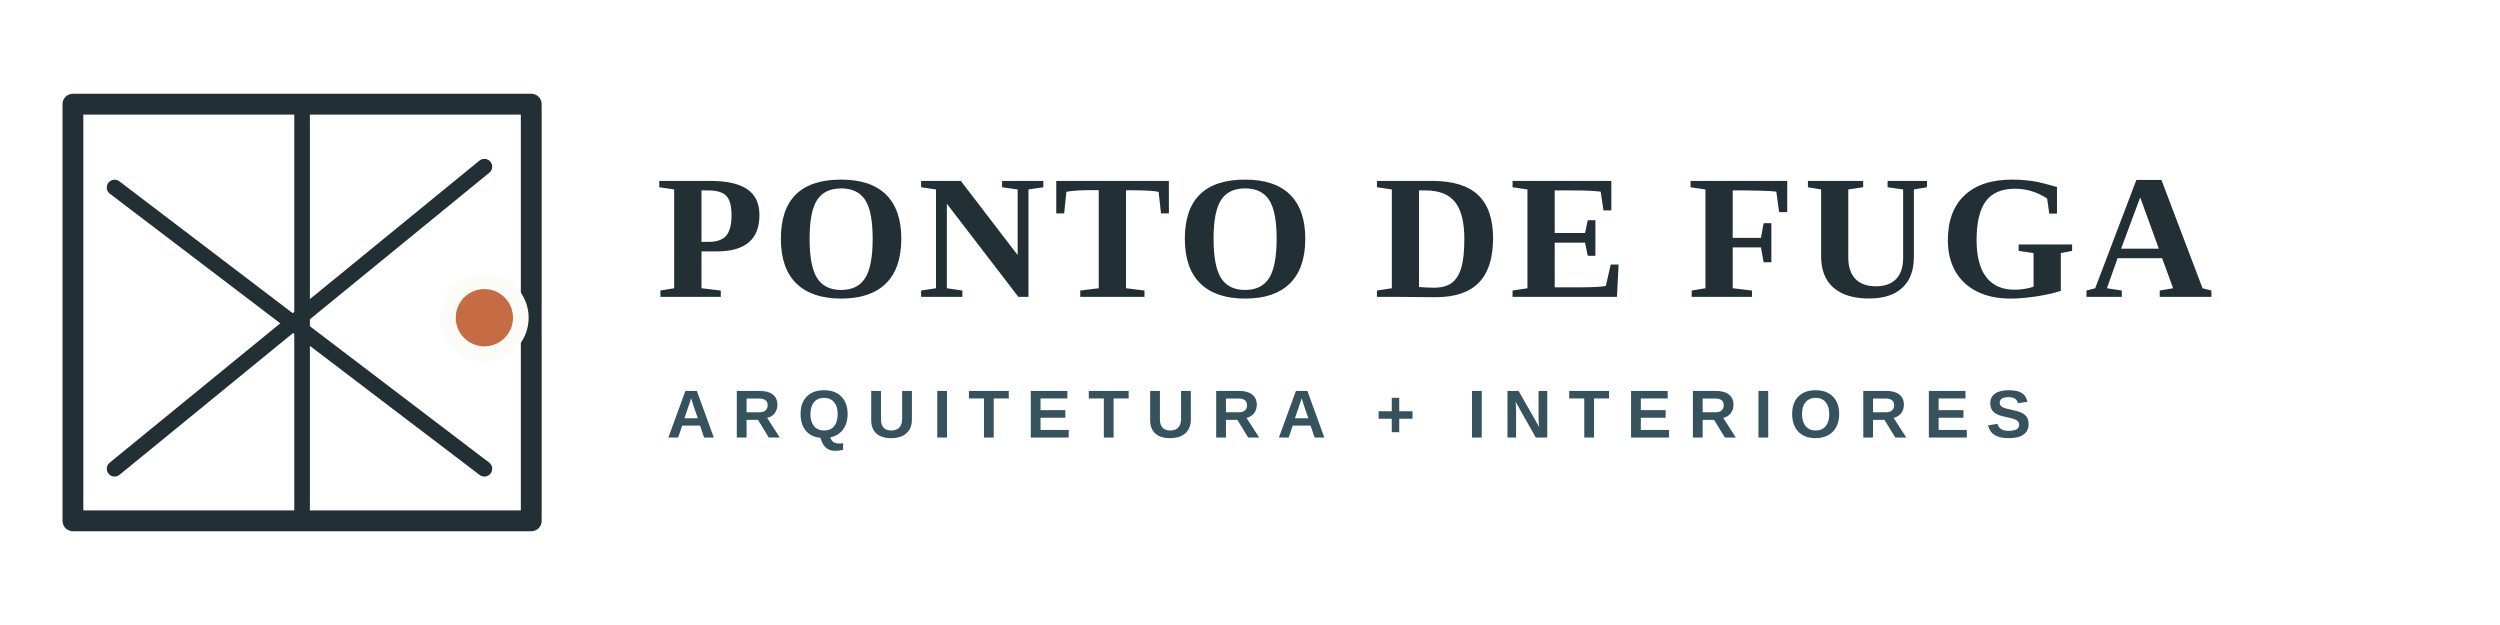
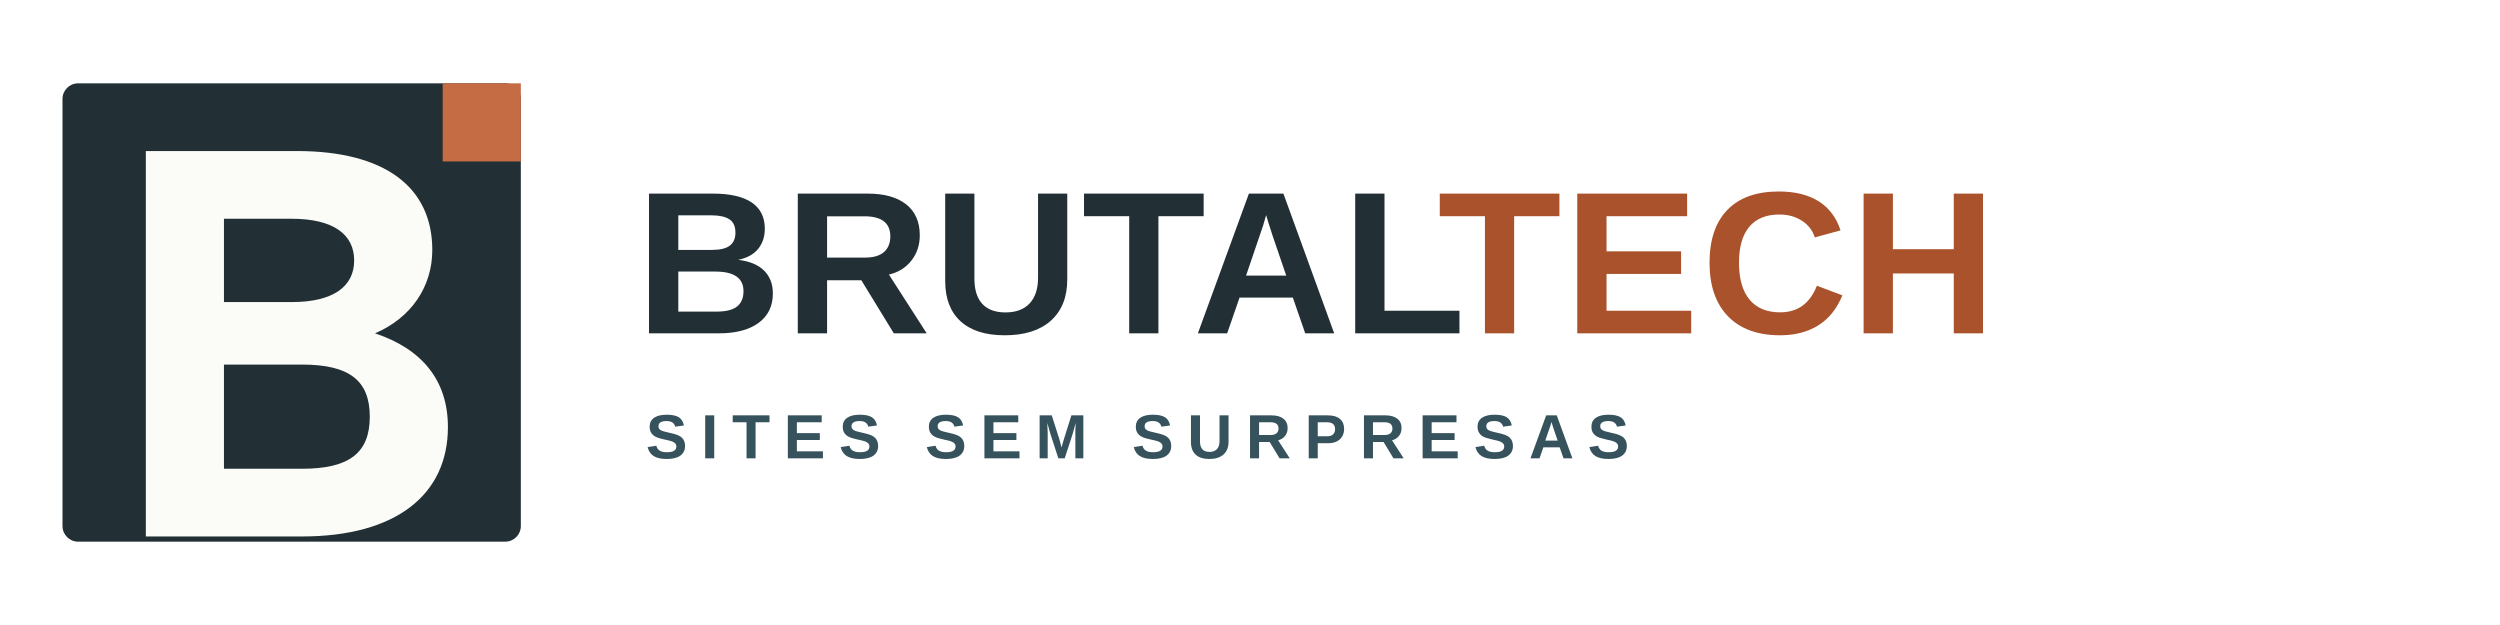
<svg xmlns="http://www.w3.org/2000/svg" width="480" height="120" viewBox="0 0 480 120" role="img" aria-labelledby="title description">
-   <g fill="none" stroke-linecap="round" stroke-linejoin="round">
-     <path d="M14 20h88v80H14z" stroke="#223036" stroke-width="4" />
-     <path d="M22 90 93 32M22 36l71 54M58 20v80" stroke="#223036" stroke-width="3" />
-     <circle cx="93" cy="61" r="7" fill="#c56c44" stroke="#fbfcf8" stroke-width="3" />
-   </g>
-   <text x="126" y="57" fill="#223036" font-family="Georgia, 'Times New Roman', serif" font-size="34" font-weight="700" letter-spacing="1.5">PONTO DE FUGA</text>
-   <text x="128" y="84" fill="#36525d" font-family="Arial, Helvetica, sans-serif" font-size="13" font-weight="700" letter-spacing="3.2">ARQUITETURA + INTERIORES</text>
+   <rect x="12" y="16" width="88" height="88" rx="3" fill="#223036" />
+   <path fill="#fbfcf8" d="M28 29h29c17 0 26 7 26 19 0 7-4 13-11 16 9 3 14 9 14 18 0 13-10 21-28 21H28V29Zm15 13v16h13c8 0 12-3 12-8s-4-8-12-8H43Zm0 28v20h15c9 0 13-3 13-10s-4-10-13-10H43Z" />
+   <rect x="85" y="16" width="15" height="15" fill="#c56c44" />
+   <text x="122" y="64" fill="#223036" font-family="Arial, Helvetica, sans-serif" font-size="39" font-weight="900" letter-spacing="0.4">BRUTAL</text>
+   <text x="276" y="64" fill="#a9522c" font-family="Arial, Helvetica, sans-serif" font-size="39" font-weight="900" letter-spacing="0.4">TECH</text>
+   <text x="124" y="88" fill="#36525d" font-family="Arial, Helvetica, sans-serif" font-size="12" font-weight="700" letter-spacing="2.6">SITES SEM SURPRESAS</text>
</svg>
